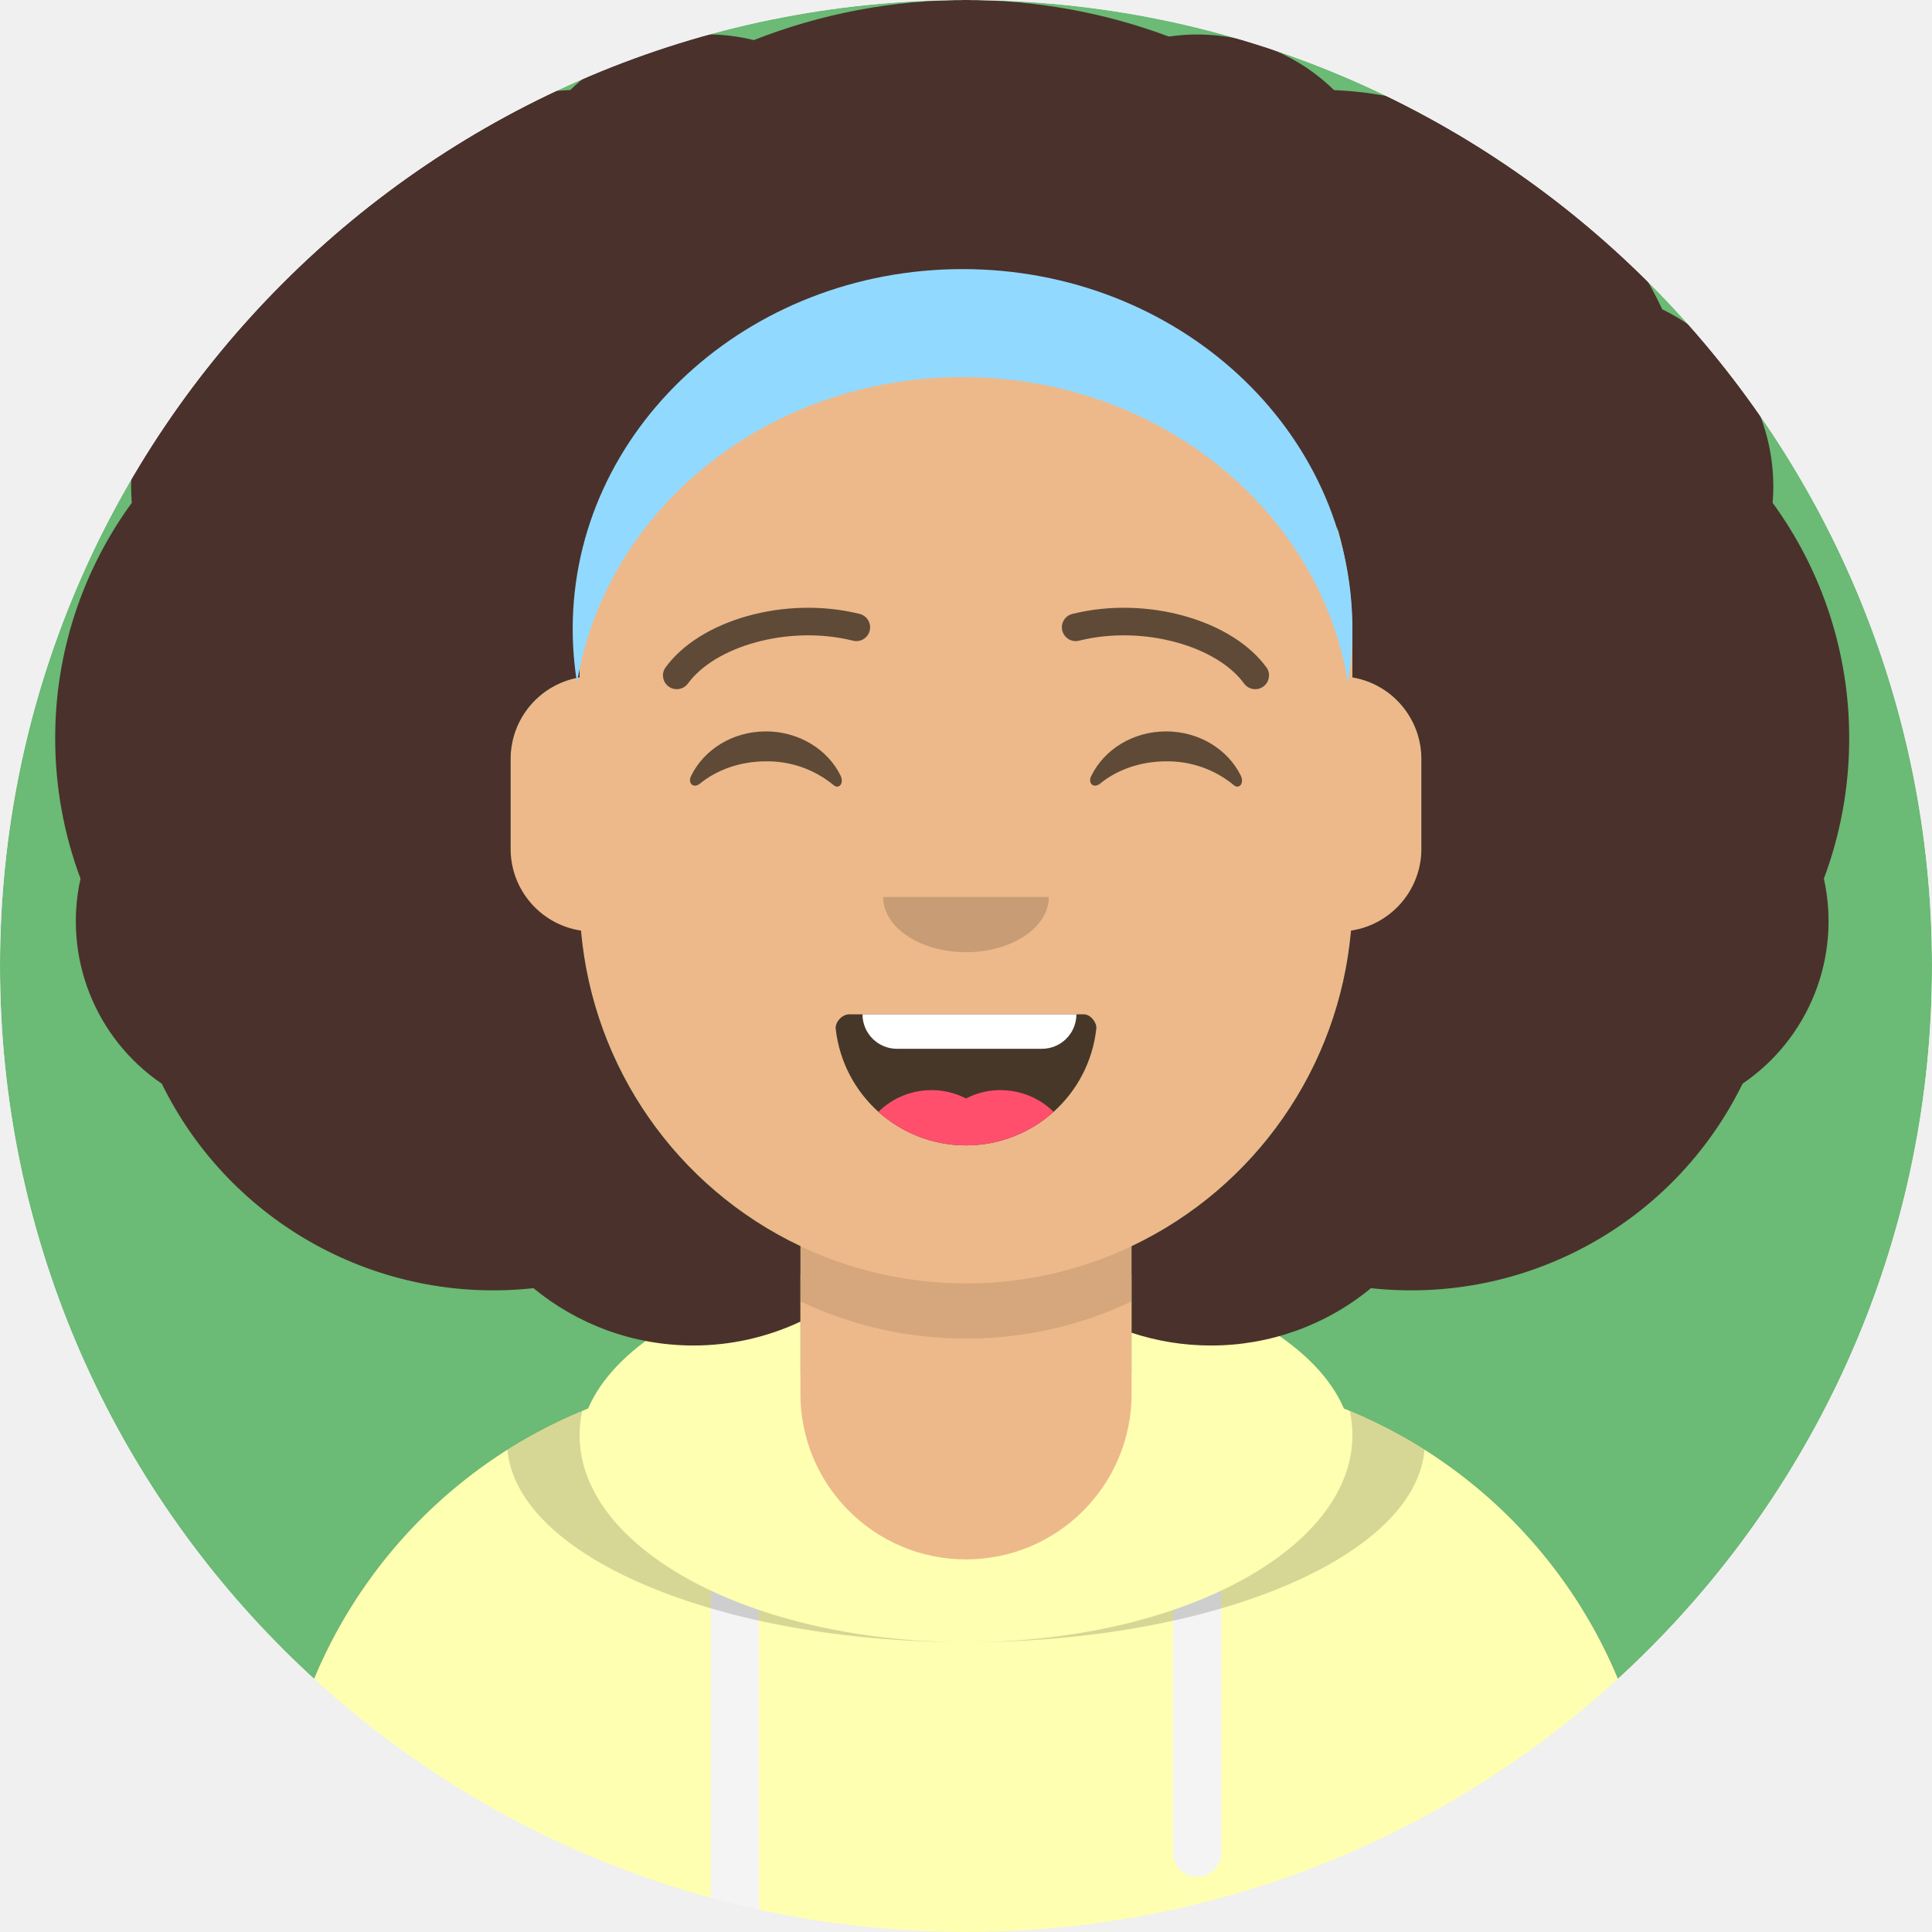
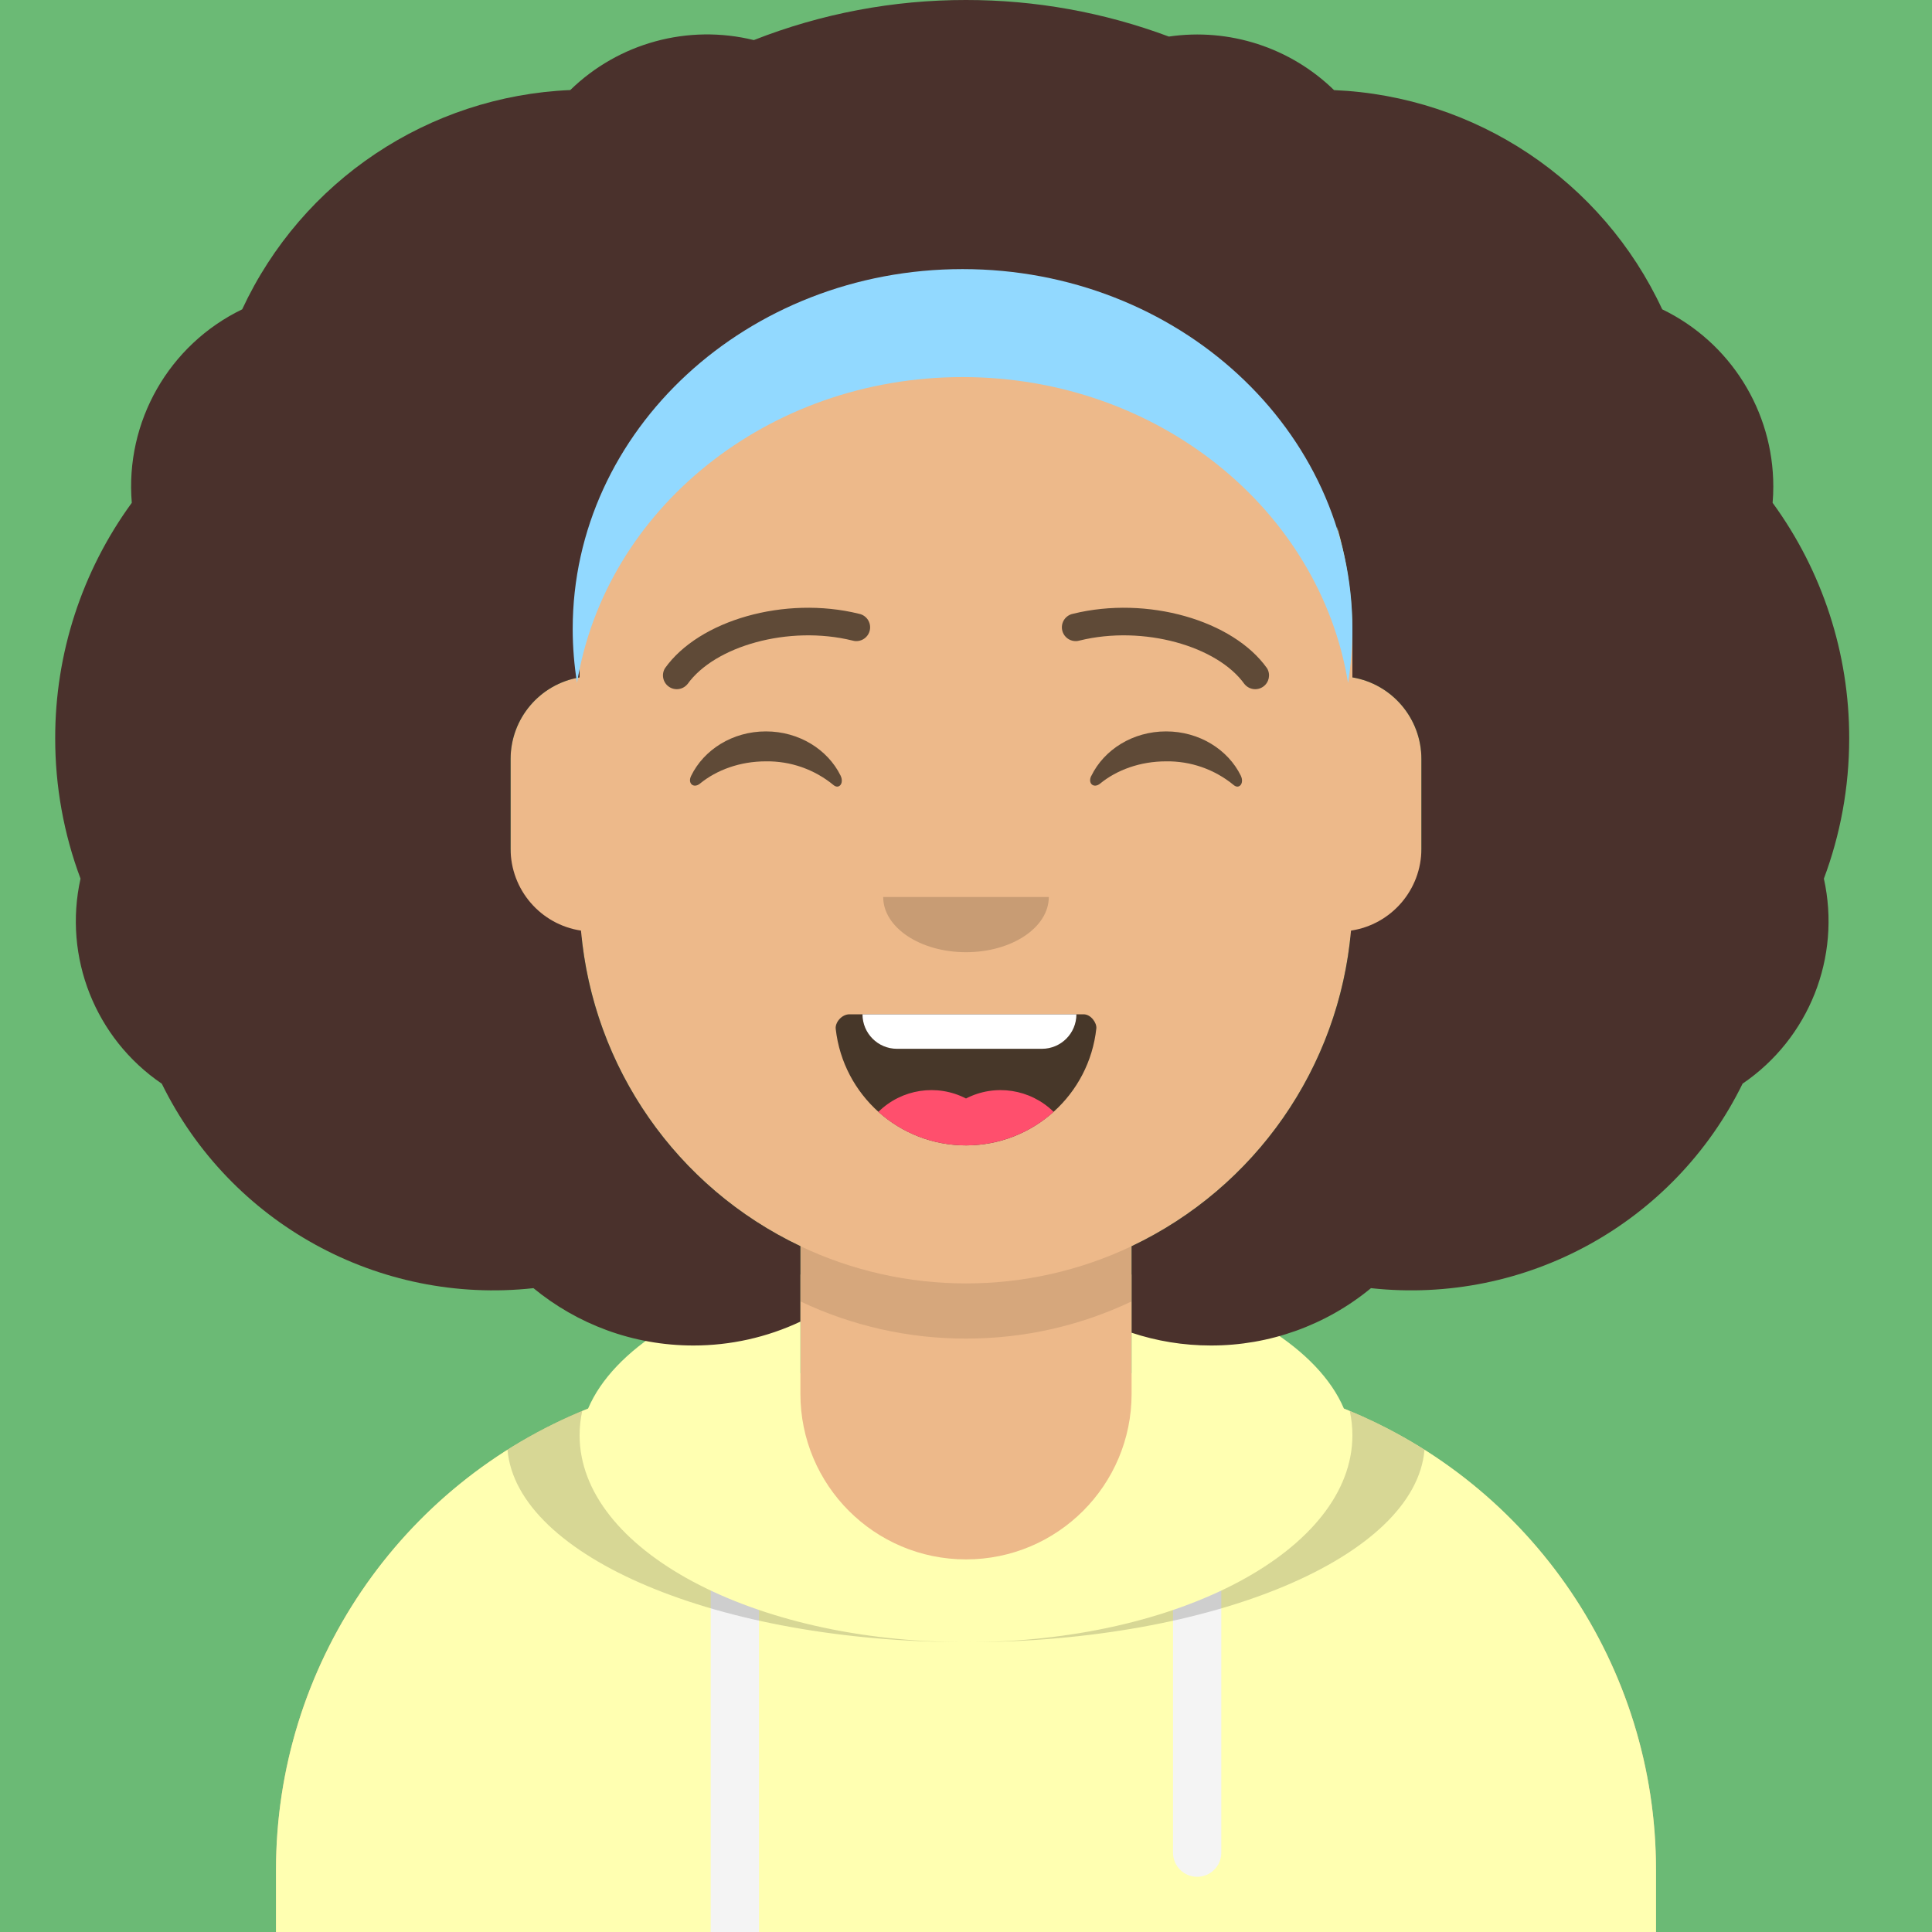
- <svg xmlns="http://www.w3.org/2000/svg" viewBox="0 0 512 512" width="512" height="512">
-   <defs>
-     <clipPath id="fc">
-       <circle cx="256" cy="256" r="256" />
-     </clipPath>
-   </defs>
-   <g clip-path="url(#fc)">
-     <svg viewBox="0 0 280 280" width="512" height="512" preserveAspectRatio="xMidYMid meet">
-       <mask id="viewboxMask">
-         <rect width="280" height="280" rx="0" ry="0" x="0" y="0" fill="#fff" />
-       </mask>
-       <g mask="url(#viewboxMask)">
-         <rect fill="#6BBA75" width="280" height="280" x="0" y="0" />
-         <g transform="translate(8)">
-           <path d="M132 36a56 56 0 0 0-56 56v6.17A12 12 0 0 0 66 110v14a12 12 0 0 0 10.3 11.88 56.04 56.04 0 0 0 31.7 44.73v18.4h-4a72 72 0 0 0-72 72v9h200v-9a72 72 0 0 0-72-72h-4v-18.39a56.04 56.04 0 0 0 31.7-44.73A12 12 0 0 0 198 124v-14a12 12 0 0 0-10-11.83V92a56 56 0 0 0-56-56Z" fill="#edb98a" />
-           <path d="M108 180.61v8a55.79 55.79 0 0 0 24 5.39c8.59 0 16.73-1.93 24-5.39v-8a55.79 55.79 0 0 1-24 5.39 55.79 55.79 0 0 1-24-5.39Z" fill="#000" fill-opacity=".1" />
-           <g transform="translate(0 170)">
-             <path d="M108 14.7c-15.52 3.68-27.1 10.83-30.77 19.44A72.02 72.02 0 0 0 32 101v9h200v-9a72.02 72.02 0 0 0-45.23-66.86C183.1 25.53 171.52 18.38 156 14.7V32a24 24 0 1 1-48 0V14.7Z" fill="#ffffb1" />
-             <path d="M102 63.34a67.1 67.1 0 0 1-7-2.82V110h7V63.34ZM162 63.34a67.04 67.04 0 0 0 7-2.82V98.5a3.5 3.5 0 1 1-7 0V63.34Z" fill="#F4F4F4" />
-             <path d="M187.62 34.49a71.79 71.79 0 0 1 10.83 5.63C197.11 55.62 167.87 68 132 68c30.93 0 56-13.43 56-30 0-1.19-.13-2.36-.38-3.51ZM76.38 34.49a16.48 16.48 0 0 0-.38 3.5c0 16.58 25.07 30 56 30-35.87 0-65.1-12.38-66.45-27.88a71.79 71.79 0 0 1 10.83-5.63Z" fill="#000" fill-opacity=".16" />
-           </g>
-           <g transform="translate(78 134)">
-             <path fill-rule="evenodd" clip-rule="evenodd" d="M35.12 15.13a19 19 0 0 0 37.77-.09c.08-.77-.77-2.04-1.85-2.04H37.1C36 13 35 14.18 35.12 15.13Z" fill="#000" fill-opacity=".7" />
-             <path d="M70 13H39a5 5 0 0 0 5 5h21a5 5 0 0 0 5-5Z" fill="#fff" />
-             <path d="M66.7 27.14A10.96 10.96 0 0 0 54 25.2a10.95 10.95 0 0 0-12.7 1.94A18.93 18.93 0 0 0 54 32c4.88 0 9.33-1.84 12.7-4.86Z" fill="#FF4F6D" />
-           </g>
-           <g transform="translate(104 122)">
-             <path fill-rule="evenodd" clip-rule="evenodd" d="M16 8c0 4.42 5.37 8 12 8s12-3.58 12-8" fill="#000" fill-opacity=".16" />
-           </g>
-           <g transform="translate(76 90)">
-             <path d="M16.16 22.45c1.85-3.8 6-6.45 10.84-6.45 4.81 0 8.96 2.63 10.82 6.4.55 1.13-.24 2.05-1.03 1.37a15.05 15.05 0 0 0-9.8-3.43c-3.73 0-7.12 1.24-9.55 3.23-.9.73-1.82-.01-1.28-1.12ZM74.16 22.45c1.85-3.8 6-6.45 10.84-6.45 4.81 0 8.96 2.63 10.82 6.4.55 1.13-.24 2.05-1.03 1.37a15.05 15.05 0 0 0-9.8-3.43c-3.74 0-7.13 1.24-9.56 3.23-.9.73-1.82-.01-1.28-1.12Z" fill-rule="evenodd" clip-rule="evenodd" fill="#000" fill-opacity=".6" />
-           </g>
-           <g transform="translate(76 82)">
-             <path d="M15.63 17.16c3.92-5.51 14.65-8.6 23.9-6.33a2 2 0 1 0 .95-3.88c-10.74-2.64-23.17.94-28.11 7.9a2 2 0 0 0 3.26 2.3ZM96.37 17.16c-3.91-5.51-14.65-8.6-23.9-6.33a2 2 0 1 1-.95-3.88c10.74-2.64 23.17.94 28.11 7.9a2 2 0 0 1-3.26 2.3Z" fill="#000" fill-opacity=".6" />
-           </g>
-           <g transform="translate(-1)">
-             <path d="M250 70.5c0 .8-.03 1.6-.1 2.37A57.74 57.74 0 0 1 261 107c0 7.16-1.3 14.01-3.67 20.34a28.47 28.47 0 0 1-11.78 29.71 53.5 53.5 0 0 1-53.86 29.64A36.35 36.35 0 0 1 168.5 195c-4.02 0-7.88-.65-11.5-1.85v-12.54a56.03 56.03 0 0 0 31.8-45.74A12 12 0 0 0 199 123v-13a12 12 0 0 0-10-11.83V92a56 56 0 0 0-2.22-15.68l1.37 12.87-11.34-24-45.13-19.52-30.12 10.56-21.5 20.19-.04-2.6A55.93 55.93 0 0 0 77 92v6.17A12 12 0 0 0 67 110v13a12 12 0 0 0 10.2 11.87A56.03 56.03 0 0 0 109 180.6v10.94A36.36 36.36 0 0 1 93.5 195c-8.8 0-16.88-3.12-23.19-8.31a53.5 53.5 0 0 1-53.86-29.63 28.47 28.47 0 0 1-11.78-29.72A57.87 57.87 0 0 1 1 107a57.74 57.74 0 0 1 11.1-34.13 28.5 28.5 0 0 1 16-28.04 55.02 55.02 0 0 1 47.55-31.78 28.4 28.4 0 0 1 26.6-7.24A83.78 83.78 0 0 1 133 0a83.82 83.82 0 0 1 29.4 5.3 28.4 28.4 0 0 1 23.94 7.76 55.02 55.02 0 0 1 47.56 31.77A28.5 28.5 0 0 1 250 70.5Z" fill="#4a312c" />
-             <path d="M188.37 98.97c.41-2.55.63-5.16.63-7.82C189 62.35 163.7 39 132.5 39S76 62.35 76 91.15c0 2.66.22 5.27.63 7.82 4.1-25.09 27.55-44.32 55.87-44.32 28.32 0 51.78 19.23 55.87 44.32Z" fill="#92D9FF" />
-           </g>
-           <g transform="translate(49 72)" />
-           <g transform="translate(62 42)" />
-         </g>
+ <svg xmlns="http://www.w3.org/2000/svg" viewBox="0 0 280 280" width="512" height="512" preserveAspectRatio="xMidYMid meet">
+   <mask id="viewboxMask">
+     <rect width="280" height="280" rx="0" ry="0" x="0" y="0" fill="#fff" />
+   </mask>
+   <g mask="url(#viewboxMask)">
+     <rect fill="#6BBA75" width="280" height="280" x="0" y="0" />
+     <g transform="translate(8)">
+       <path d="M132 36a56 56 0 0 0-56 56v6.17A12 12 0 0 0 66 110v14a12 12 0 0 0 10.3 11.88 56.04 56.04 0 0 0 31.7 44.73v18.4h-4a72 72 0 0 0-72 72v9h200v-9a72 72 0 0 0-72-72h-4v-18.39a56.04 56.04 0 0 0 31.7-44.73A12 12 0 0 0 198 124v-14a12 12 0 0 0-10-11.83V92a56 56 0 0 0-56-56Z" fill="#edb98a" />
+       <path d="M108 180.61v8a55.79 55.79 0 0 0 24 5.39c8.59 0 16.73-1.93 24-5.39v-8a55.79 55.79 0 0 1-24 5.39 55.79 55.79 0 0 1-24-5.39Z" fill="#000" fill-opacity=".1" />
+       <g transform="translate(0 170)">
+         <path d="M108 14.7c-15.52 3.68-27.1 10.83-30.77 19.44A72.02 72.02 0 0 0 32 101v9h200v-9a72.02 72.02 0 0 0-45.23-66.86C183.1 25.53 171.52 18.38 156 14.7V32a24 24 0 1 1-48 0V14.7Z" fill="#ffffb1" />
+         <path d="M102 63.34a67.1 67.1 0 0 1-7-2.82V110h7V63.34ZM162 63.34a67.04 67.04 0 0 0 7-2.82V98.5a3.5 3.5 0 1 1-7 0V63.34Z" fill="#F4F4F4" />
+         <path d="M187.62 34.49a71.79 71.79 0 0 1 10.83 5.63C197.11 55.62 167.87 68 132 68c30.93 0 56-13.43 56-30 0-1.19-.13-2.36-.38-3.51ZM76.38 34.49a16.48 16.48 0 0 0-.38 3.5c0 16.58 25.07 30 56 30-35.87 0-65.1-12.38-66.45-27.88a71.79 71.79 0 0 1 10.83-5.63Z" fill="#000" fill-opacity=".16" />
      </g>
-     </svg>
+       <g transform="translate(78 134)">
+         <path fill-rule="evenodd" clip-rule="evenodd" d="M35.12 15.13a19 19 0 0 0 37.77-.09c.08-.77-.77-2.04-1.85-2.04H37.1C36 13 35 14.18 35.12 15.13Z" fill="#000" fill-opacity=".7" />
+         <path d="M70 13H39a5 5 0 0 0 5 5h21a5 5 0 0 0 5-5Z" fill="#fff" />
+         <path d="M66.7 27.14A10.96 10.96 0 0 0 54 25.2a10.95 10.95 0 0 0-12.7 1.94A18.93 18.93 0 0 0 54 32c4.88 0 9.33-1.84 12.7-4.86Z" fill="#FF4F6D" />
+       </g>
+       <g transform="translate(104 122)">
+         <path fill-rule="evenodd" clip-rule="evenodd" d="M16 8c0 4.42 5.37 8 12 8s12-3.58 12-8" fill="#000" fill-opacity=".16" />
+       </g>
+       <g transform="translate(76 90)">
+         <path d="M16.16 22.45c1.85-3.8 6-6.45 10.84-6.45 4.81 0 8.96 2.63 10.82 6.4.55 1.13-.24 2.05-1.03 1.37a15.05 15.05 0 0 0-9.8-3.43c-3.73 0-7.12 1.24-9.55 3.23-.9.73-1.82-.01-1.28-1.12ZM74.16 22.45c1.85-3.8 6-6.45 10.84-6.45 4.81 0 8.96 2.63 10.82 6.4.55 1.13-.24 2.05-1.03 1.37a15.05 15.05 0 0 0-9.8-3.43c-3.74 0-7.13 1.24-9.56 3.23-.9.73-1.82-.01-1.28-1.12Z" fill-rule="evenodd" clip-rule="evenodd" fill="#000" fill-opacity=".6" />
+       </g>
+       <g transform="translate(76 82)">
+         <path d="M15.63 17.16c3.92-5.51 14.65-8.6 23.9-6.33a2 2 0 1 0 .95-3.88c-10.74-2.64-23.17.94-28.11 7.9a2 2 0 0 0 3.26 2.3ZM96.37 17.16c-3.91-5.51-14.65-8.6-23.9-6.33a2 2 0 1 1-.95-3.88c10.74-2.64 23.17.94 28.11 7.9a2 2 0 0 1-3.26 2.3Z" fill="#000" fill-opacity=".6" />
+       </g>
+       <g transform="translate(-1)">
+         <path d="M250 70.5c0 .8-.03 1.6-.1 2.37A57.74 57.74 0 0 1 261 107c0 7.16-1.3 14.01-3.67 20.34a28.47 28.47 0 0 1-11.78 29.71 53.5 53.5 0 0 1-53.86 29.64A36.35 36.35 0 0 1 168.5 195c-4.02 0-7.88-.65-11.5-1.85v-12.54a56.03 56.03 0 0 0 31.8-45.74A12 12 0 0 0 199 123v-13a12 12 0 0 0-10-11.83V92a56 56 0 0 0-2.22-15.68l1.37 12.87-11.34-24-45.13-19.52-30.12 10.56-21.5 20.19-.04-2.6A55.93 55.93 0 0 0 77 92v6.17A12 12 0 0 0 67 110v13a12 12 0 0 0 10.2 11.87A56.03 56.03 0 0 0 109 180.6v10.94A36.36 36.36 0 0 1 93.5 195c-8.8 0-16.88-3.12-23.19-8.31a53.5 53.5 0 0 1-53.86-29.63 28.47 28.47 0 0 1-11.78-29.72A57.87 57.87 0 0 1 1 107a57.74 57.74 0 0 1 11.1-34.13 28.5 28.5 0 0 1 16-28.04 55.02 55.02 0 0 1 47.55-31.78 28.4 28.4 0 0 1 26.6-7.24A83.78 83.78 0 0 1 133 0a83.82 83.82 0 0 1 29.4 5.3 28.4 28.4 0 0 1 23.94 7.76 55.02 55.02 0 0 1 47.56 31.77A28.5 28.5 0 0 1 250 70.5Z" fill="#4a312c" />
+         <path d="M188.37 98.97c.41-2.55.63-5.16.63-7.82C189 62.35 163.7 39 132.5 39S76 62.35 76 91.15c0 2.66.22 5.27.63 7.82 4.1-25.09 27.55-44.32 55.87-44.32 28.32 0 51.78 19.23 55.87 44.32Z" fill="#92D9FF" />
+       </g>
+       <g transform="translate(49 72)" />
+       <g transform="translate(62 42)" />
+     </g>
  </g>
</svg>
